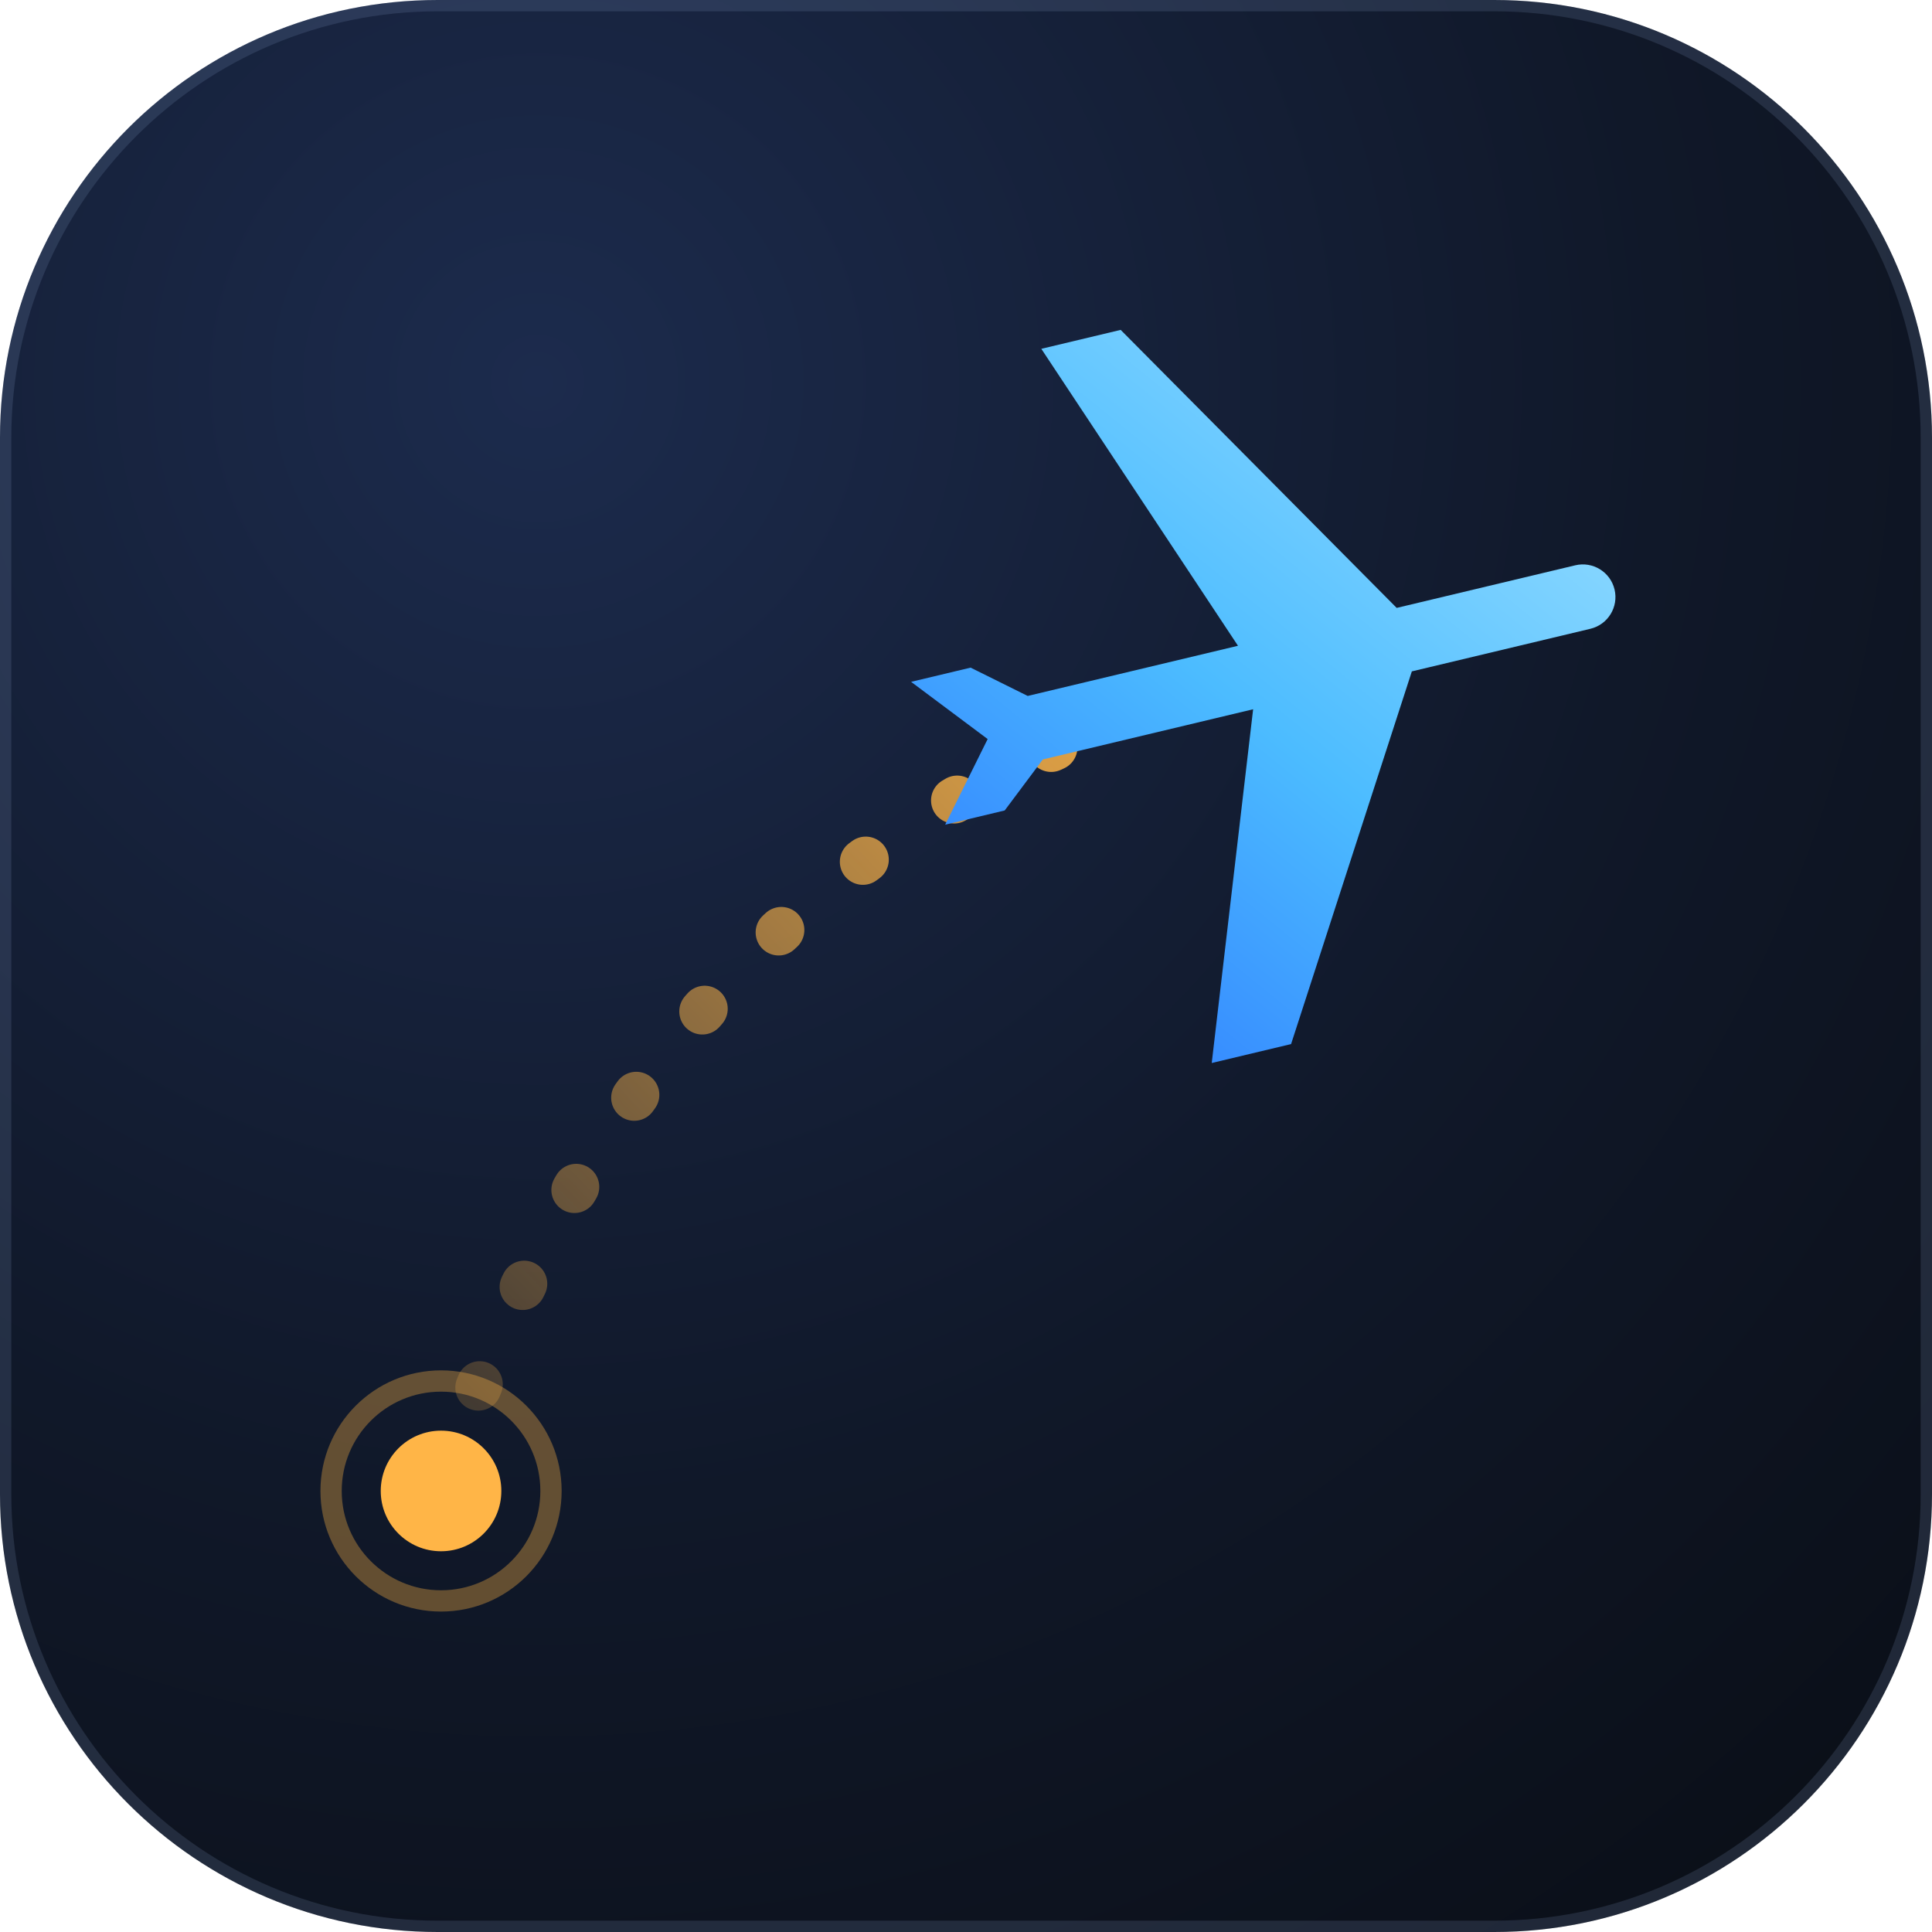
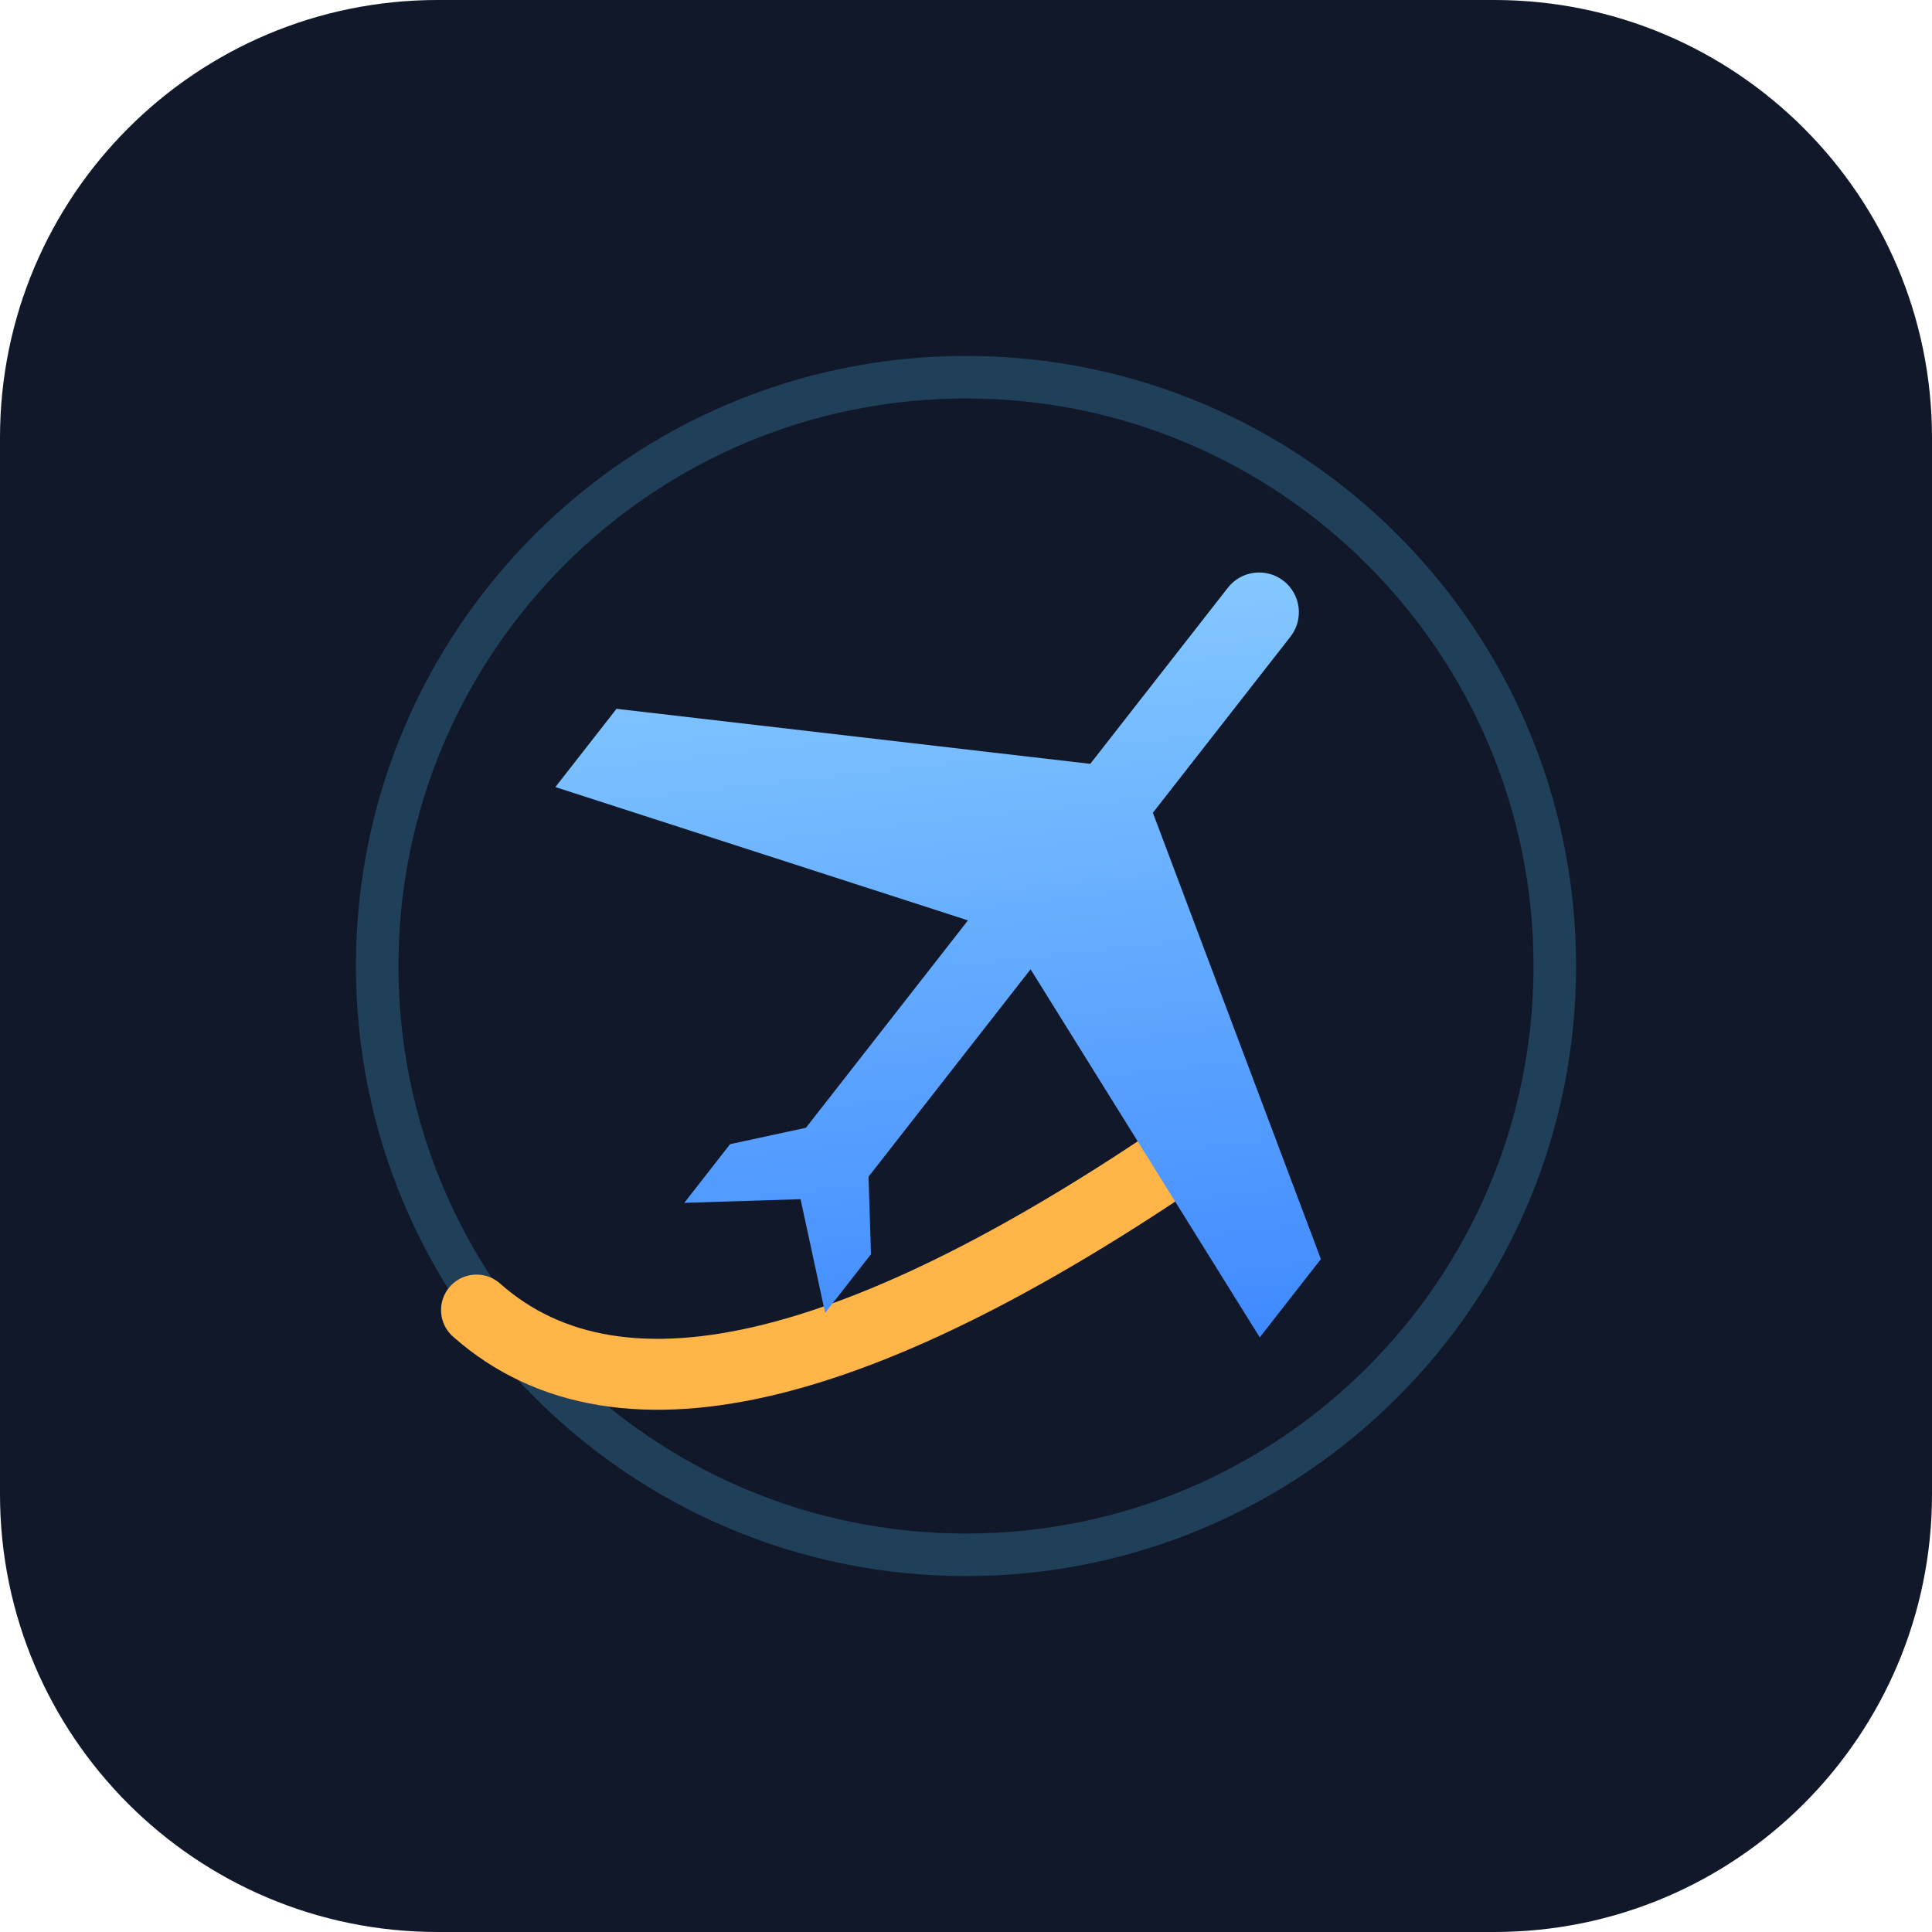
<svg xmlns="http://www.w3.org/2000/svg" viewBox="0 0 512 512">
  <defs>
-     <radialGradient id="bg" cx="0.28" cy="0.2" r="1.05">
-       <stop offset="0" stop-color="#1c2b4d" />
-       <stop offset="0.55" stop-color="#101829" />
-       <stop offset="1" stop-color="#0a0e16" />
-     </radialGradient>
-     <linearGradient id="sky" x1="0.1" y1="0" x2="0.9" y2="1">
-       <stop offset="0" stop-color="#9fe1ff" />
-       <stop offset="0.55" stop-color="#4cbcff" />
+     <linearGradient id="sky" x2="1" y2="1">
+       <stop stop-color="#9fe1ff" />
      <stop offset="1" stop-color="#2f7bff" />
    </linearGradient>
-     <linearGradient id="trail" gradientUnits="userSpaceOnUse" x1="108" y1="404" x2="346" y2="172">
-       <stop offset="0" stop-color="#ffb547" stop-opacity="0.15" />
-       <stop offset="1" stop-color="#ffb547" />
-     </linearGradient>
  </defs>
-   <rect width="512" height="512" rx="116" fill="url(#bg)" />
-   <rect x="1.5" y="1.5" width="509" height="509" rx="114.5" fill="none" stroke="#94aad6" stroke-opacity="0.16" stroke-width="3" />
+   <rect width="512" height="512" rx="116" fill="#101829" />
  <g transform="translate(256 256) scale(0.94) translate(-256 -256)">
-     <path d="M108 404 Q170 214 346 172" fill="none" stroke="url(#trail)" stroke-width="13" stroke-linecap="round" stroke-dasharray="1 30" />
-     <circle cx="108" cy="404" r="17" fill="#ffb547" />
-     <circle cx="108" cy="404" r="31" fill="none" stroke="#ffb547" stroke-opacity="0.35" stroke-width="6" />
-     <g transform="translate(346 172) rotate(76.58) scale(11.5) translate(-12 -12)">
+     <circle cx="256" cy="256" r="166" fill="none" stroke="#5cc8ff" stroke-opacity=".22" stroke-width="12" />
+     <path d="M118 353 Q179 407 330 300" fill="none" stroke="#ffb547" stroke-width="20" stroke-linecap="round" />
+     <g transform="translate(274 239) rotate(38) scale(14) translate(-12 -12)">
      <path d="M10.2 21 12 19.5 13.8 21v-1.5l-1-1.2V13l8.2 3v-2L12.8 9V4.5a.8.8 0 0 0-1.6 0V9L3 14v2l8.2-3v5.3l-1 1.2z" fill="url(#sky)" />
    </g>
  </g>
</svg>
